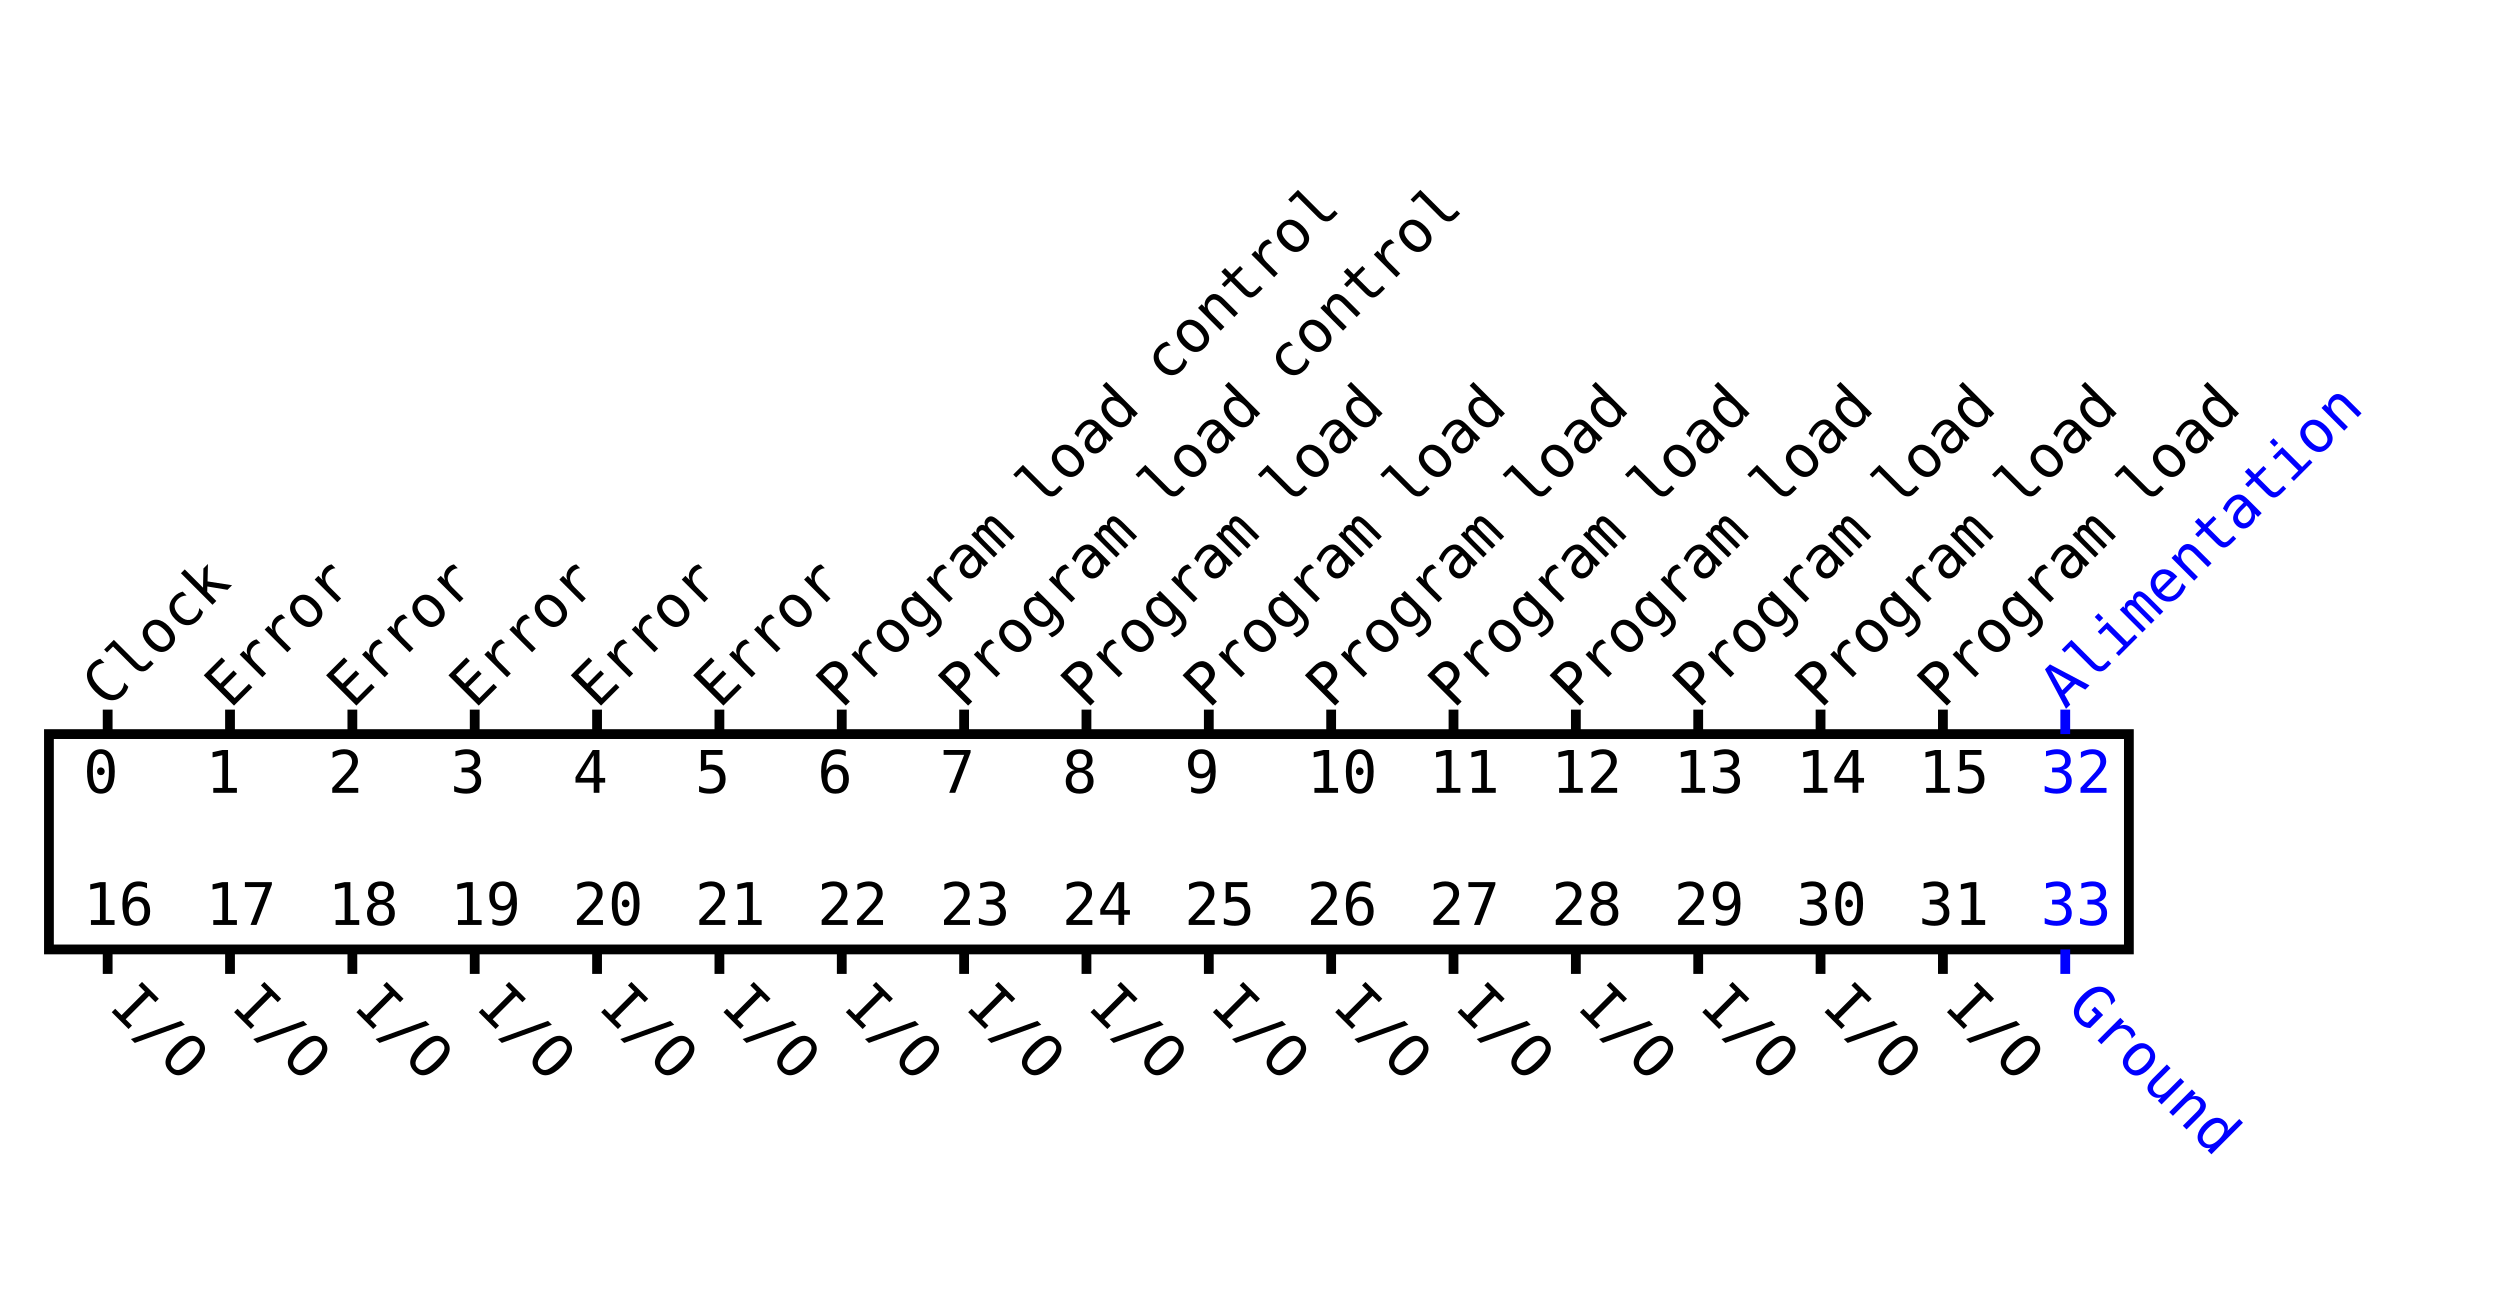
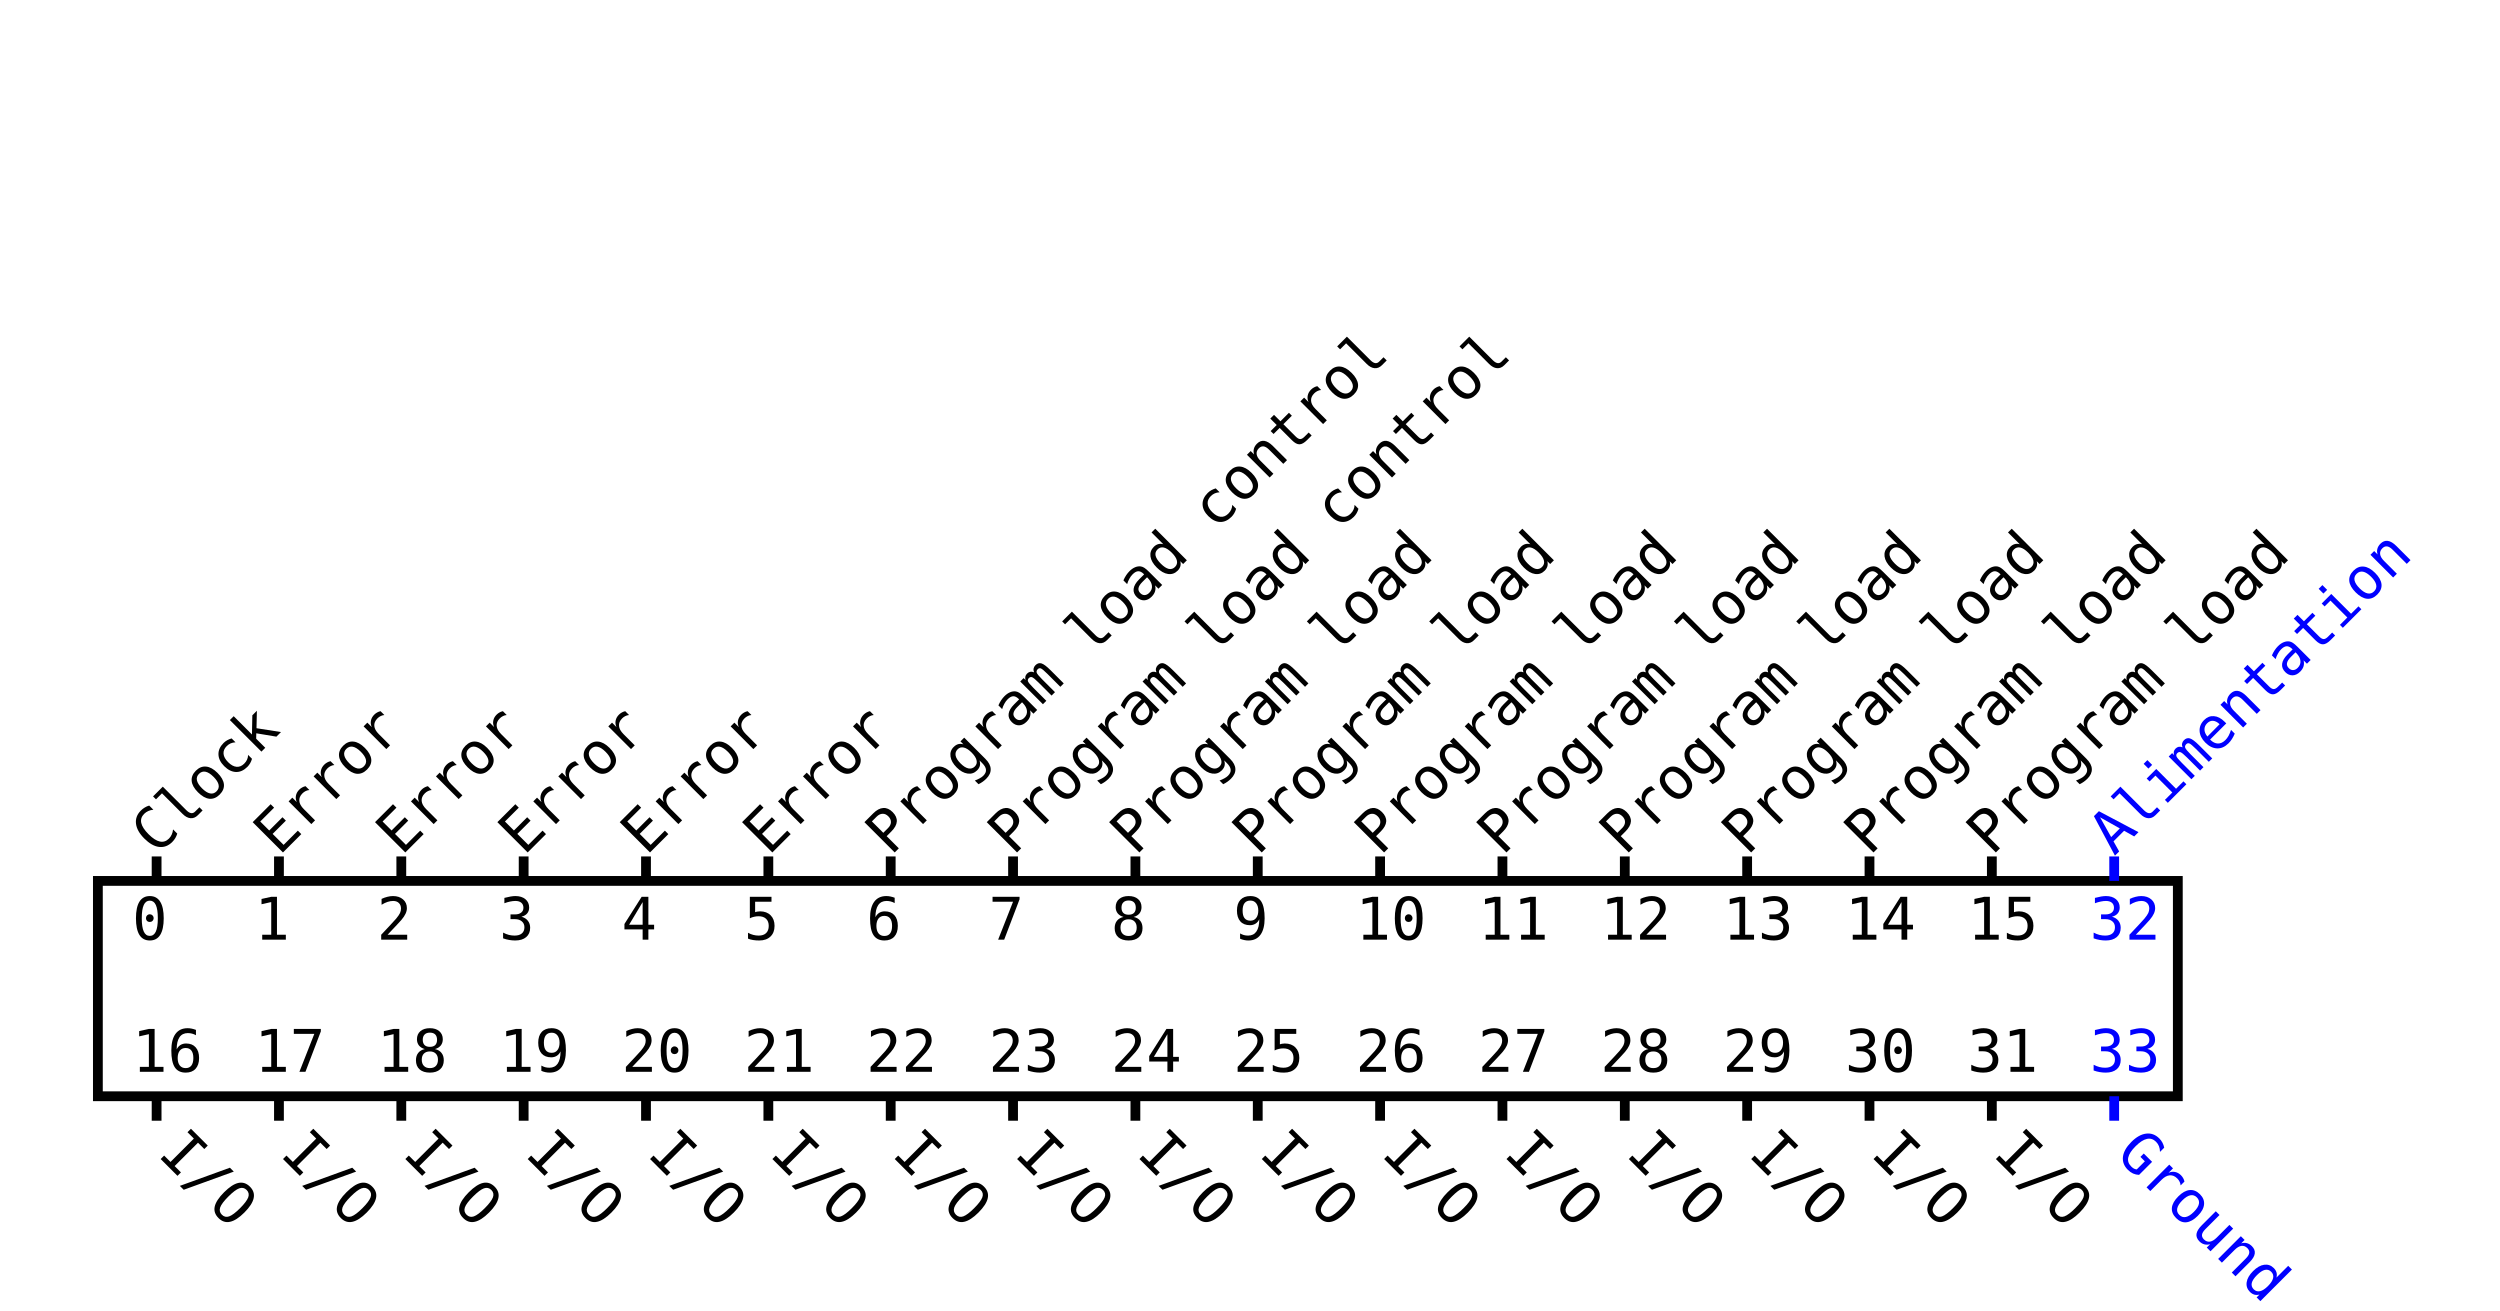
<svg xmlns="http://www.w3.org/2000/svg" version="1.1">
-   <rect x="10" y="150" width="425" height="44" fill="none" stroke-width="2" stroke="black" />
-   <line x1="22" y1="150" x2="22" y2="145" stroke="black" stroke-width="2" />
-   <text x="17" y="162" font-family="monospace" fill="black">0</text>
-   <text x="22" y="145" transform="rotate(-45 22 145)" font-family="monospace" fill="black">Clock</text>
-   <line x1="47" y1="150" x2="47" y2="145" stroke="black" stroke-width="2" />
-   <text x="42" y="162" font-family="monospace" fill="black">1</text>
-   <text x="47" y="145" transform="rotate(-45 47 145)" font-family="monospace" fill="black">Error</text>
-   <line x1="72" y1="150" x2="72" y2="145" stroke="black" stroke-width="2" />
-   <text x="67" y="162" font-family="monospace" fill="black">2</text>
-   <text x="72" y="145" transform="rotate(-45 72 145)" font-family="monospace" fill="black">Error</text>
-   <line x1="97" y1="150" x2="97" y2="145" stroke="black" stroke-width="2" />
-   <text x="92" y="162" font-family="monospace" fill="black">3</text>
-   <text x="97" y="145" transform="rotate(-45 97 145)" font-family="monospace" fill="black">Error</text>
-   <line x1="122" y1="150" x2="122" y2="145" stroke="black" stroke-width="2" />
-   <text x="117" y="162" font-family="monospace" fill="black">4</text>
-   <text x="122" y="145" transform="rotate(-45 122 145)" font-family="monospace" fill="black">Error</text>
-   <line x1="147" y1="150" x2="147" y2="145" stroke="black" stroke-width="2" />
-   <text x="142" y="162" font-family="monospace" fill="black">5</text>
-   <text x="147" y="145" transform="rotate(-45 147 145)" font-family="monospace" fill="black">Error</text>
-   <line x1="172" y1="150" x2="172" y2="145" stroke="black" stroke-width="2" />
-   <text x="167" y="162" font-family="monospace" fill="black">6</text>
-   <text x="172" y="145" transform="rotate(-45 172 145)" font-family="monospace" fill="black">Program load control</text>
-   <line x1="197" y1="150" x2="197" y2="145" stroke="black" stroke-width="2" />
-   <text x="192" y="162" font-family="monospace" fill="black">7</text>
-   <text x="197" y="145" transform="rotate(-45 197 145)" font-family="monospace" fill="black">Program load control</text>
-   <line x1="222" y1="150" x2="222" y2="145" stroke="black" stroke-width="2" />
-   <text x="217" y="162" font-family="monospace" fill="black">8</text>
-   <text x="222" y="145" transform="rotate(-45 222 145)" font-family="monospace" fill="black">Program load</text>
-   <line x1="247" y1="150" x2="247" y2="145" stroke="black" stroke-width="2" />
-   <text x="242" y="162" font-family="monospace" fill="black">9</text>
-   <text x="247" y="145" transform="rotate(-45 247 145)" font-family="monospace" fill="black">Program load</text>
-   <line x1="272" y1="150" x2="272" y2="145" stroke="black" stroke-width="2" />
-   <text x="267" y="162" font-family="monospace" fill="black">10</text>
-   <text x="272" y="145" transform="rotate(-45 272 145)" font-family="monospace" fill="black">Program load</text>
-   <line x1="297" y1="150" x2="297" y2="145" stroke="black" stroke-width="2" />
-   <text x="292" y="162" font-family="monospace" fill="black">11</text>
-   <text x="297" y="145" transform="rotate(-45 297 145)" font-family="monospace" fill="black">Program load</text>
-   <line x1="322" y1="150" x2="322" y2="145" stroke="black" stroke-width="2" />
-   <text x="317" y="162" font-family="monospace" fill="black">12</text>
-   <text x="322" y="145" transform="rotate(-45 322 145)" font-family="monospace" fill="black">Program load</text>
-   <line x1="347" y1="150" x2="347" y2="145" stroke="black" stroke-width="2" />
-   <text x="342" y="162" font-family="monospace" fill="black">13</text>
-   <text x="347" y="145" transform="rotate(-45 347 145)" font-family="monospace" fill="black">Program load</text>
-   <line x1="372" y1="150" x2="372" y2="145" stroke="black" stroke-width="2" />
-   <text x="367" y="162" font-family="monospace" fill="black">14</text>
-   <text x="372" y="145" transform="rotate(-45 372 145)" font-family="monospace" fill="black">Program load</text>
-   <line x1="397" y1="150" x2="397" y2="145" stroke="black" stroke-width="2" />
-   <text x="392" y="162" font-family="monospace" fill="black">15</text>
-   <text x="397" y="145" transform="rotate(-45 397 145)" font-family="monospace" fill="black">Program load</text>
-   <line x1="422" y1="150" x2="422" y2="145" stroke="blue" stroke-width="2" />
-   <text x="417" y="162" font-family="monospace" fill="blue">32</text>
-   <text x="422" y="145" transform="rotate(-45 422 145)" font-family="monospace" fill="blue">Alimentation</text>
-   <line x1="22" y1="194" x2="22" y2="199" stroke="black" stroke-width="2" />
-   <text x="17" y="189" font-family="monospace" fill="black">16</text>
-   <text x="22" y="206" transform="rotate(45 22 206)" font-family="monospace" fill="black">I/O</text>
-   <line x1="47" y1="194" x2="47" y2="199" stroke="black" stroke-width="2" />
-   <text x="42" y="189" font-family="monospace" fill="black">17</text>
-   <text x="47" y="206" transform="rotate(45 47 206)" font-family="monospace" fill="black">I/O</text>
-   <line x1="72" y1="194" x2="72" y2="199" stroke="black" stroke-width="2" />
-   <text x="67" y="189" font-family="monospace" fill="black">18</text>
-   <text x="72" y="206" transform="rotate(45 72 206)" font-family="monospace" fill="black">I/O</text>
-   <line x1="97" y1="194" x2="97" y2="199" stroke="black" stroke-width="2" />
-   <text x="92" y="189" font-family="monospace" fill="black">19</text>
-   <text x="97" y="206" transform="rotate(45 97 206)" font-family="monospace" fill="black">I/O</text>
-   <line x1="122" y1="194" x2="122" y2="199" stroke="black" stroke-width="2" />
-   <text x="117" y="189" font-family="monospace" fill="black">20</text>
-   <text x="122" y="206" transform="rotate(45 122 206)" font-family="monospace" fill="black">I/O</text>
-   <line x1="147" y1="194" x2="147" y2="199" stroke="black" stroke-width="2" />
-   <text x="142" y="189" font-family="monospace" fill="black">21</text>
-   <text x="147" y="206" transform="rotate(45 147 206)" font-family="monospace" fill="black">I/O</text>
-   <line x1="172" y1="194" x2="172" y2="199" stroke="black" stroke-width="2" />
-   <text x="167" y="189" font-family="monospace" fill="black">22</text>
-   <text x="172" y="206" transform="rotate(45 172 206)" font-family="monospace" fill="black">I/O</text>
-   <line x1="197" y1="194" x2="197" y2="199" stroke="black" stroke-width="2" />
-   <text x="192" y="189" font-family="monospace" fill="black">23</text>
-   <text x="197" y="206" transform="rotate(45 197 206)" font-family="monospace" fill="black">I/O</text>
-   <line x1="222" y1="194" x2="222" y2="199" stroke="black" stroke-width="2" />
-   <text x="217" y="189" font-family="monospace" fill="black">24</text>
-   <text x="222" y="206" transform="rotate(45 222 206)" font-family="monospace" fill="black">I/O</text>
-   <line x1="247" y1="194" x2="247" y2="199" stroke="black" stroke-width="2" />
-   <text x="242" y="189" font-family="monospace" fill="black">25</text>
-   <text x="247" y="206" transform="rotate(45 247 206)" font-family="monospace" fill="black">I/O</text>
-   <line x1="272" y1="194" x2="272" y2="199" stroke="black" stroke-width="2" />
-   <text x="267" y="189" font-family="monospace" fill="black">26</text>
-   <text x="272" y="206" transform="rotate(45 272 206)" font-family="monospace" fill="black">I/O</text>
-   <line x1="297" y1="194" x2="297" y2="199" stroke="black" stroke-width="2" />
-   <text x="292" y="189" font-family="monospace" fill="black">27</text>
-   <text x="297" y="206" transform="rotate(45 297 206)" font-family="monospace" fill="black">I/O</text>
-   <line x1="322" y1="194" x2="322" y2="199" stroke="black" stroke-width="2" />
-   <text x="317" y="189" font-family="monospace" fill="black">28</text>
-   <text x="322" y="206" transform="rotate(45 322 206)" font-family="monospace" fill="black">I/O</text>
-   <line x1="347" y1="194" x2="347" y2="199" stroke="black" stroke-width="2" />
-   <text x="342" y="189" font-family="monospace" fill="black">29</text>
-   <text x="347" y="206" transform="rotate(45 347 206)" font-family="monospace" fill="black">I/O</text>
-   <line x1="372" y1="194" x2="372" y2="199" stroke="black" stroke-width="2" />
-   <text x="367" y="189" font-family="monospace" fill="black">30</text>
-   <text x="372" y="206" transform="rotate(45 372 206)" font-family="monospace" fill="black">I/O</text>
-   <line x1="397" y1="194" x2="397" y2="199" stroke="black" stroke-width="2" />
-   <text x="392" y="189" font-family="monospace" fill="black">31</text>
-   <text x="397" y="206" transform="rotate(45 397 206)" font-family="monospace" fill="black">I/O</text>
-   <line x1="422" y1="194" x2="422" y2="199" stroke="blue" stroke-width="2" />
-   <text x="417" y="189" font-family="monospace" fill="blue">33</text>
-   <text x="422" y="206" transform="rotate(45 422 206)" font-family="monospace" fill="blue">Ground</text>
+   <rect x="20" y="180" width="425" height="44" fill="none" stroke-width="2" stroke="black" />
+   <line x1="32" y1="180" x2="32" y2="175" stroke="black" stroke-width="2" />
+   <text x="27" y="192" font-family="monospace" fill="black">0</text>
+   <text x="32" y="175" transform="rotate(-45 32 175)" font-family="monospace" fill="black">Clock</text>
+   <line x1="57" y1="180" x2="57" y2="175" stroke="black" stroke-width="2" />
+   <text x="52" y="192" font-family="monospace" fill="black">1</text>
+   <text x="57" y="175" transform="rotate(-45 57 175)" font-family="monospace" fill="black">Error</text>
+   <line x1="82" y1="180" x2="82" y2="175" stroke="black" stroke-width="2" />
+   <text x="77" y="192" font-family="monospace" fill="black">2</text>
+   <text x="82" y="175" transform="rotate(-45 82 175)" font-family="monospace" fill="black">Error</text>
+   <line x1="107" y1="180" x2="107" y2="175" stroke="black" stroke-width="2" />
+   <text x="102" y="192" font-family="monospace" fill="black">3</text>
+   <text x="107" y="175" transform="rotate(-45 107 175)" font-family="monospace" fill="black">Error</text>
+   <line x1="132" y1="180" x2="132" y2="175" stroke="black" stroke-width="2" />
+   <text x="127" y="192" font-family="monospace" fill="black">4</text>
+   <text x="132" y="175" transform="rotate(-45 132 175)" font-family="monospace" fill="black">Error</text>
+   <line x1="157" y1="180" x2="157" y2="175" stroke="black" stroke-width="2" />
+   <text x="152" y="192" font-family="monospace" fill="black">5</text>
+   <text x="157" y="175" transform="rotate(-45 157 175)" font-family="monospace" fill="black">Error</text>
+   <line x1="182" y1="180" x2="182" y2="175" stroke="black" stroke-width="2" />
+   <text x="177" y="192" font-family="monospace" fill="black">6</text>
+   <text x="182" y="175" transform="rotate(-45 182 175)" font-family="monospace" fill="black">Program load control</text>
+   <line x1="207" y1="180" x2="207" y2="175" stroke="black" stroke-width="2" />
+   <text x="202" y="192" font-family="monospace" fill="black">7</text>
+   <text x="207" y="175" transform="rotate(-45 207 175)" font-family="monospace" fill="black">Program load control</text>
+   <line x1="232" y1="180" x2="232" y2="175" stroke="black" stroke-width="2" />
+   <text x="227" y="192" font-family="monospace" fill="black">8</text>
+   <text x="232" y="175" transform="rotate(-45 232 175)" font-family="monospace" fill="black">Program load</text>
+   <line x1="257" y1="180" x2="257" y2="175" stroke="black" stroke-width="2" />
+   <text x="252" y="192" font-family="monospace" fill="black">9</text>
+   <text x="257" y="175" transform="rotate(-45 257 175)" font-family="monospace" fill="black">Program load</text>
+   <line x1="282" y1="180" x2="282" y2="175" stroke="black" stroke-width="2" />
+   <text x="277" y="192" font-family="monospace" fill="black">10</text>
+   <text x="282" y="175" transform="rotate(-45 282 175)" font-family="monospace" fill="black">Program load</text>
+   <line x1="307" y1="180" x2="307" y2="175" stroke="black" stroke-width="2" />
+   <text x="302" y="192" font-family="monospace" fill="black">11</text>
+   <text x="307" y="175" transform="rotate(-45 307 175)" font-family="monospace" fill="black">Program load</text>
+   <line x1="332" y1="180" x2="332" y2="175" stroke="black" stroke-width="2" />
+   <text x="327" y="192" font-family="monospace" fill="black">12</text>
+   <text x="332" y="175" transform="rotate(-45 332 175)" font-family="monospace" fill="black">Program load</text>
+   <line x1="357" y1="180" x2="357" y2="175" stroke="black" stroke-width="2" />
+   <text x="352" y="192" font-family="monospace" fill="black">13</text>
+   <text x="357" y="175" transform="rotate(-45 357 175)" font-family="monospace" fill="black">Program load</text>
+   <line x1="382" y1="180" x2="382" y2="175" stroke="black" stroke-width="2" />
+   <text x="377" y="192" font-family="monospace" fill="black">14</text>
+   <text x="382" y="175" transform="rotate(-45 382 175)" font-family="monospace" fill="black">Program load</text>
+   <line x1="407" y1="180" x2="407" y2="175" stroke="black" stroke-width="2" />
+   <text x="402" y="192" font-family="monospace" fill="black">15</text>
+   <text x="407" y="175" transform="rotate(-45 407 175)" font-family="monospace" fill="black">Program load</text>
+   <line x1="432" y1="180" x2="432" y2="175" stroke="blue" stroke-width="2" />
+   <text x="427" y="192" font-family="monospace" fill="blue">32</text>
+   <text x="432" y="175" transform="rotate(-45 432 175)" font-family="monospace" fill="blue">Alimentation</text>
+   <line x1="32" y1="224" x2="32" y2="229" stroke="black" stroke-width="2" />
+   <text x="27" y="219" font-family="monospace" fill="black">16</text>
+   <text x="32" y="236" transform="rotate(45 32 236)" font-family="monospace" fill="black">I/O</text>
+   <line x1="57" y1="224" x2="57" y2="229" stroke="black" stroke-width="2" />
+   <text x="52" y="219" font-family="monospace" fill="black">17</text>
+   <text x="57" y="236" transform="rotate(45 57 236)" font-family="monospace" fill="black">I/O</text>
+   <line x1="82" y1="224" x2="82" y2="229" stroke="black" stroke-width="2" />
+   <text x="77" y="219" font-family="monospace" fill="black">18</text>
+   <text x="82" y="236" transform="rotate(45 82 236)" font-family="monospace" fill="black">I/O</text>
+   <line x1="107" y1="224" x2="107" y2="229" stroke="black" stroke-width="2" />
+   <text x="102" y="219" font-family="monospace" fill="black">19</text>
+   <text x="107" y="236" transform="rotate(45 107 236)" font-family="monospace" fill="black">I/O</text>
+   <line x1="132" y1="224" x2="132" y2="229" stroke="black" stroke-width="2" />
+   <text x="127" y="219" font-family="monospace" fill="black">20</text>
+   <text x="132" y="236" transform="rotate(45 132 236)" font-family="monospace" fill="black">I/O</text>
+   <line x1="157" y1="224" x2="157" y2="229" stroke="black" stroke-width="2" />
+   <text x="152" y="219" font-family="monospace" fill="black">21</text>
+   <text x="157" y="236" transform="rotate(45 157 236)" font-family="monospace" fill="black">I/O</text>
+   <line x1="182" y1="224" x2="182" y2="229" stroke="black" stroke-width="2" />
+   <text x="177" y="219" font-family="monospace" fill="black">22</text>
+   <text x="182" y="236" transform="rotate(45 182 236)" font-family="monospace" fill="black">I/O</text>
+   <line x1="207" y1="224" x2="207" y2="229" stroke="black" stroke-width="2" />
+   <text x="202" y="219" font-family="monospace" fill="black">23</text>
+   <text x="207" y="236" transform="rotate(45 207 236)" font-family="monospace" fill="black">I/O</text>
+   <line x1="232" y1="224" x2="232" y2="229" stroke="black" stroke-width="2" />
+   <text x="227" y="219" font-family="monospace" fill="black">24</text>
+   <text x="232" y="236" transform="rotate(45 232 236)" font-family="monospace" fill="black">I/O</text>
+   <line x1="257" y1="224" x2="257" y2="229" stroke="black" stroke-width="2" />
+   <text x="252" y="219" font-family="monospace" fill="black">25</text>
+   <text x="257" y="236" transform="rotate(45 257 236)" font-family="monospace" fill="black">I/O</text>
+   <line x1="282" y1="224" x2="282" y2="229" stroke="black" stroke-width="2" />
+   <text x="277" y="219" font-family="monospace" fill="black">26</text>
+   <text x="282" y="236" transform="rotate(45 282 236)" font-family="monospace" fill="black">I/O</text>
+   <line x1="307" y1="224" x2="307" y2="229" stroke="black" stroke-width="2" />
+   <text x="302" y="219" font-family="monospace" fill="black">27</text>
+   <text x="307" y="236" transform="rotate(45 307 236)" font-family="monospace" fill="black">I/O</text>
+   <line x1="332" y1="224" x2="332" y2="229" stroke="black" stroke-width="2" />
+   <text x="327" y="219" font-family="monospace" fill="black">28</text>
+   <text x="332" y="236" transform="rotate(45 332 236)" font-family="monospace" fill="black">I/O</text>
+   <line x1="357" y1="224" x2="357" y2="229" stroke="black" stroke-width="2" />
+   <text x="352" y="219" font-family="monospace" fill="black">29</text>
+   <text x="357" y="236" transform="rotate(45 357 236)" font-family="monospace" fill="black">I/O</text>
+   <line x1="382" y1="224" x2="382" y2="229" stroke="black" stroke-width="2" />
+   <text x="377" y="219" font-family="monospace" fill="black">30</text>
+   <text x="382" y="236" transform="rotate(45 382 236)" font-family="monospace" fill="black">I/O</text>
+   <line x1="407" y1="224" x2="407" y2="229" stroke="black" stroke-width="2" />
+   <text x="402" y="219" font-family="monospace" fill="black">31</text>
+   <text x="407" y="236" transform="rotate(45 407 236)" font-family="monospace" fill="black">I/O</text>
+   <line x1="432" y1="224" x2="432" y2="229" stroke="blue" stroke-width="2" />
+   <text x="427" y="219" font-family="monospace" fill="blue">33</text>
+   <text x="432" y="236" transform="rotate(45 432 236)" font-family="monospace" fill="blue">Ground</text>
</svg>
